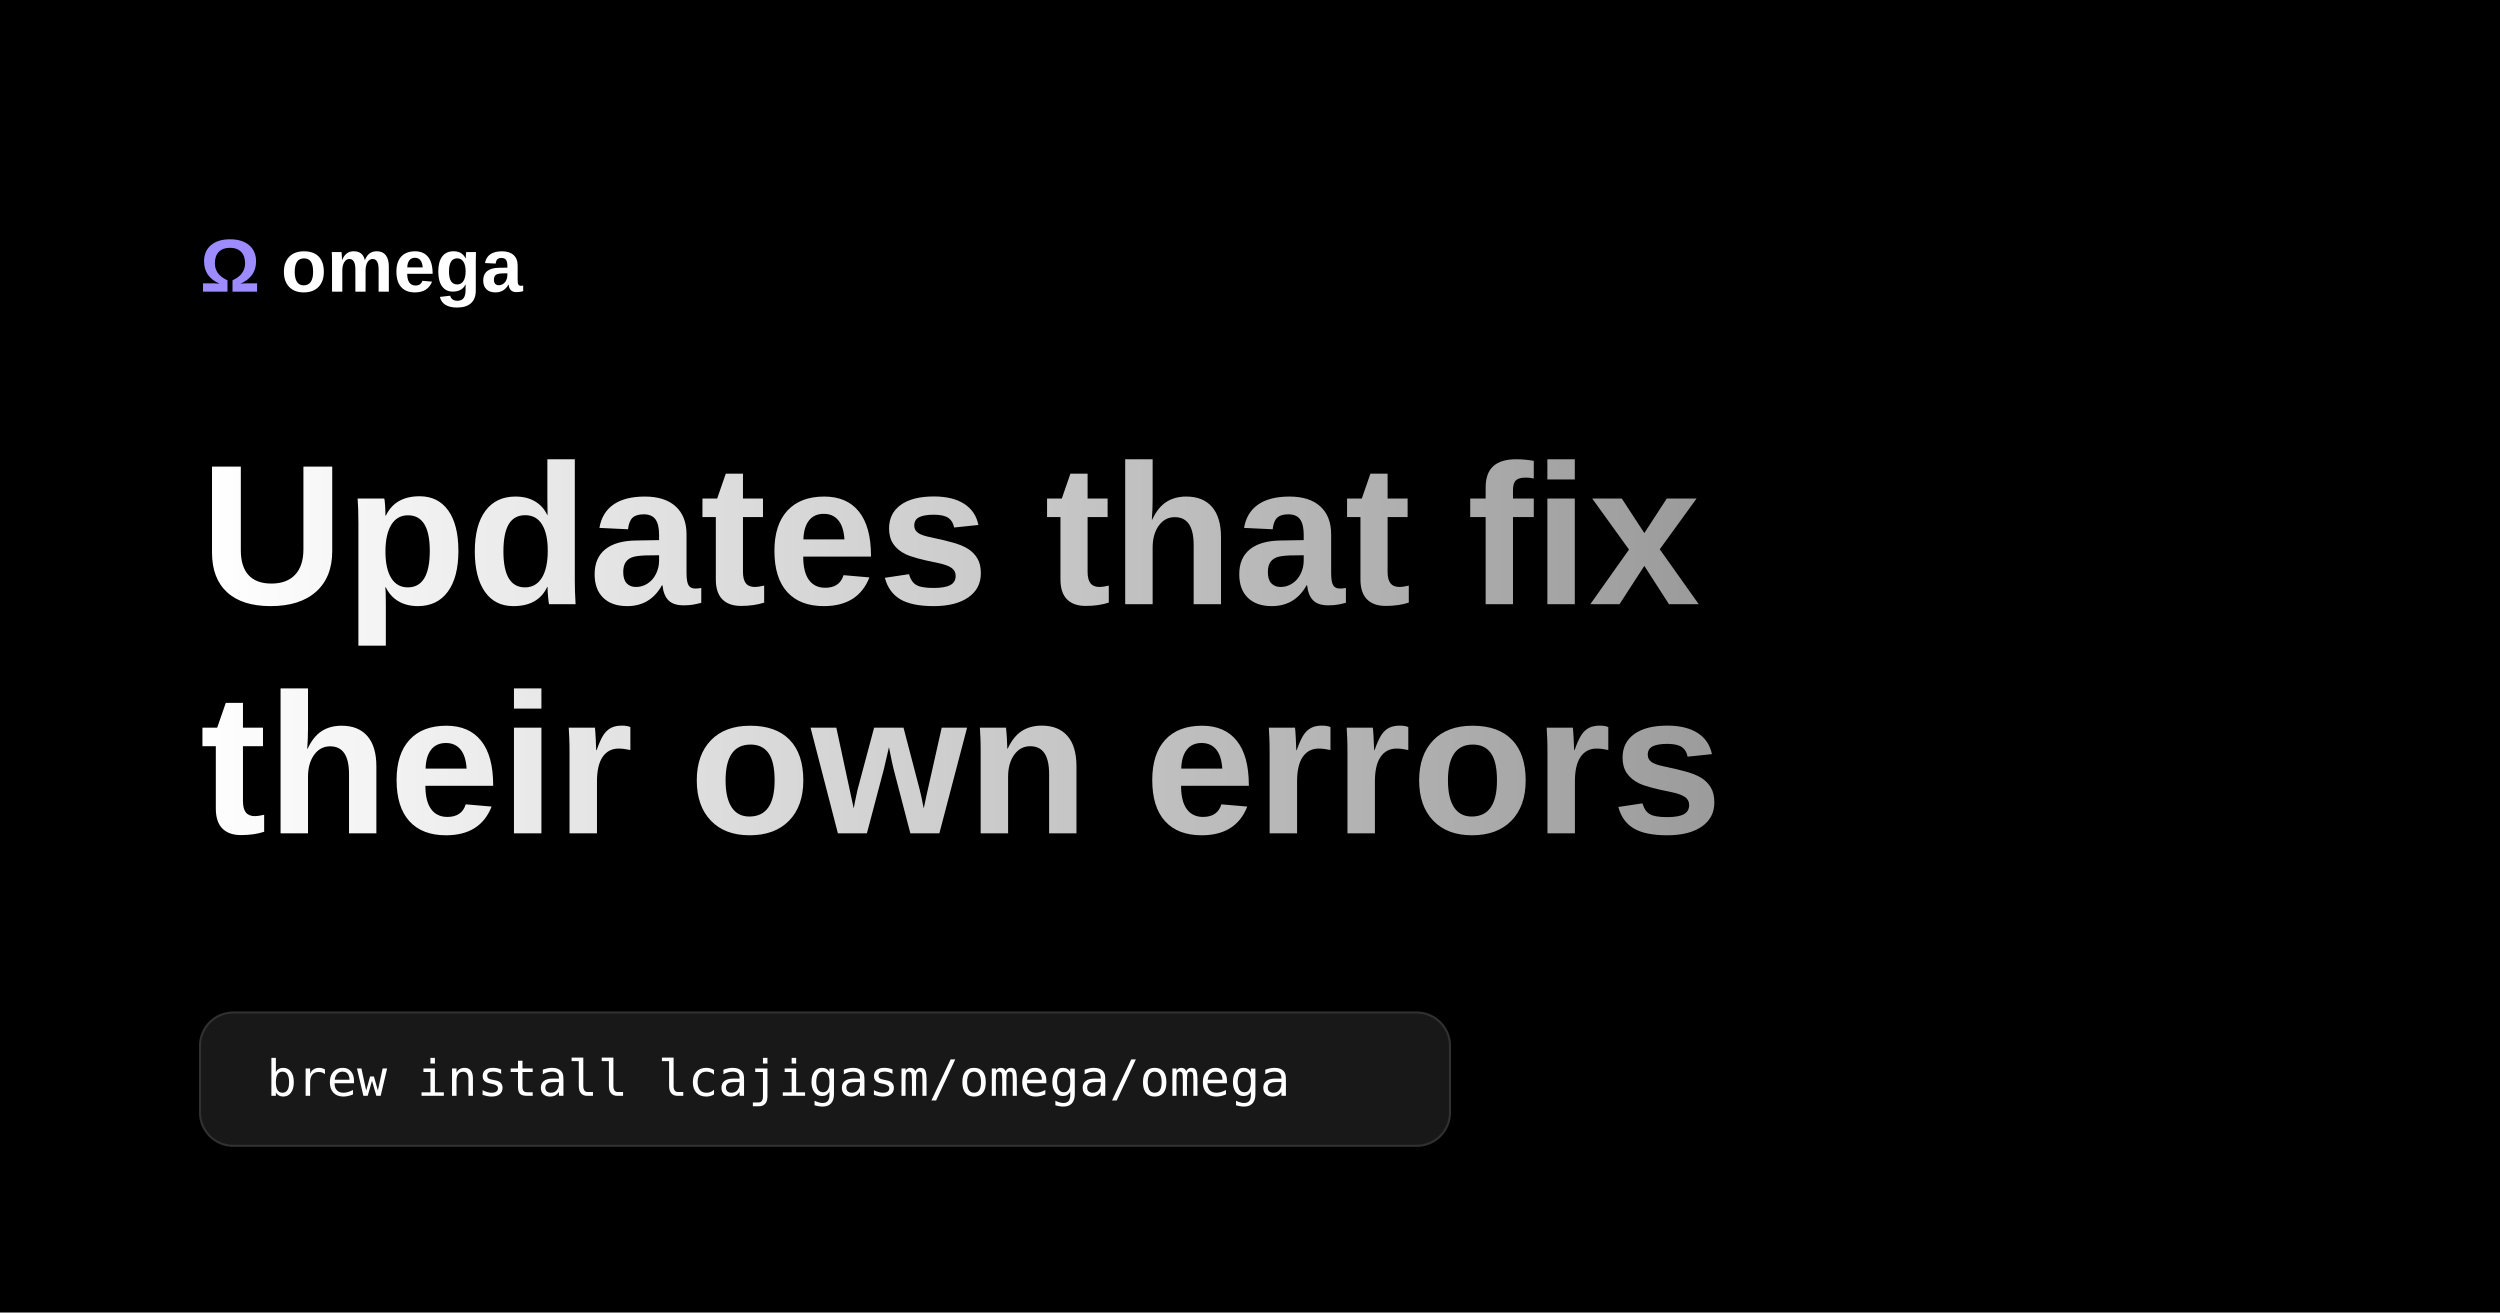
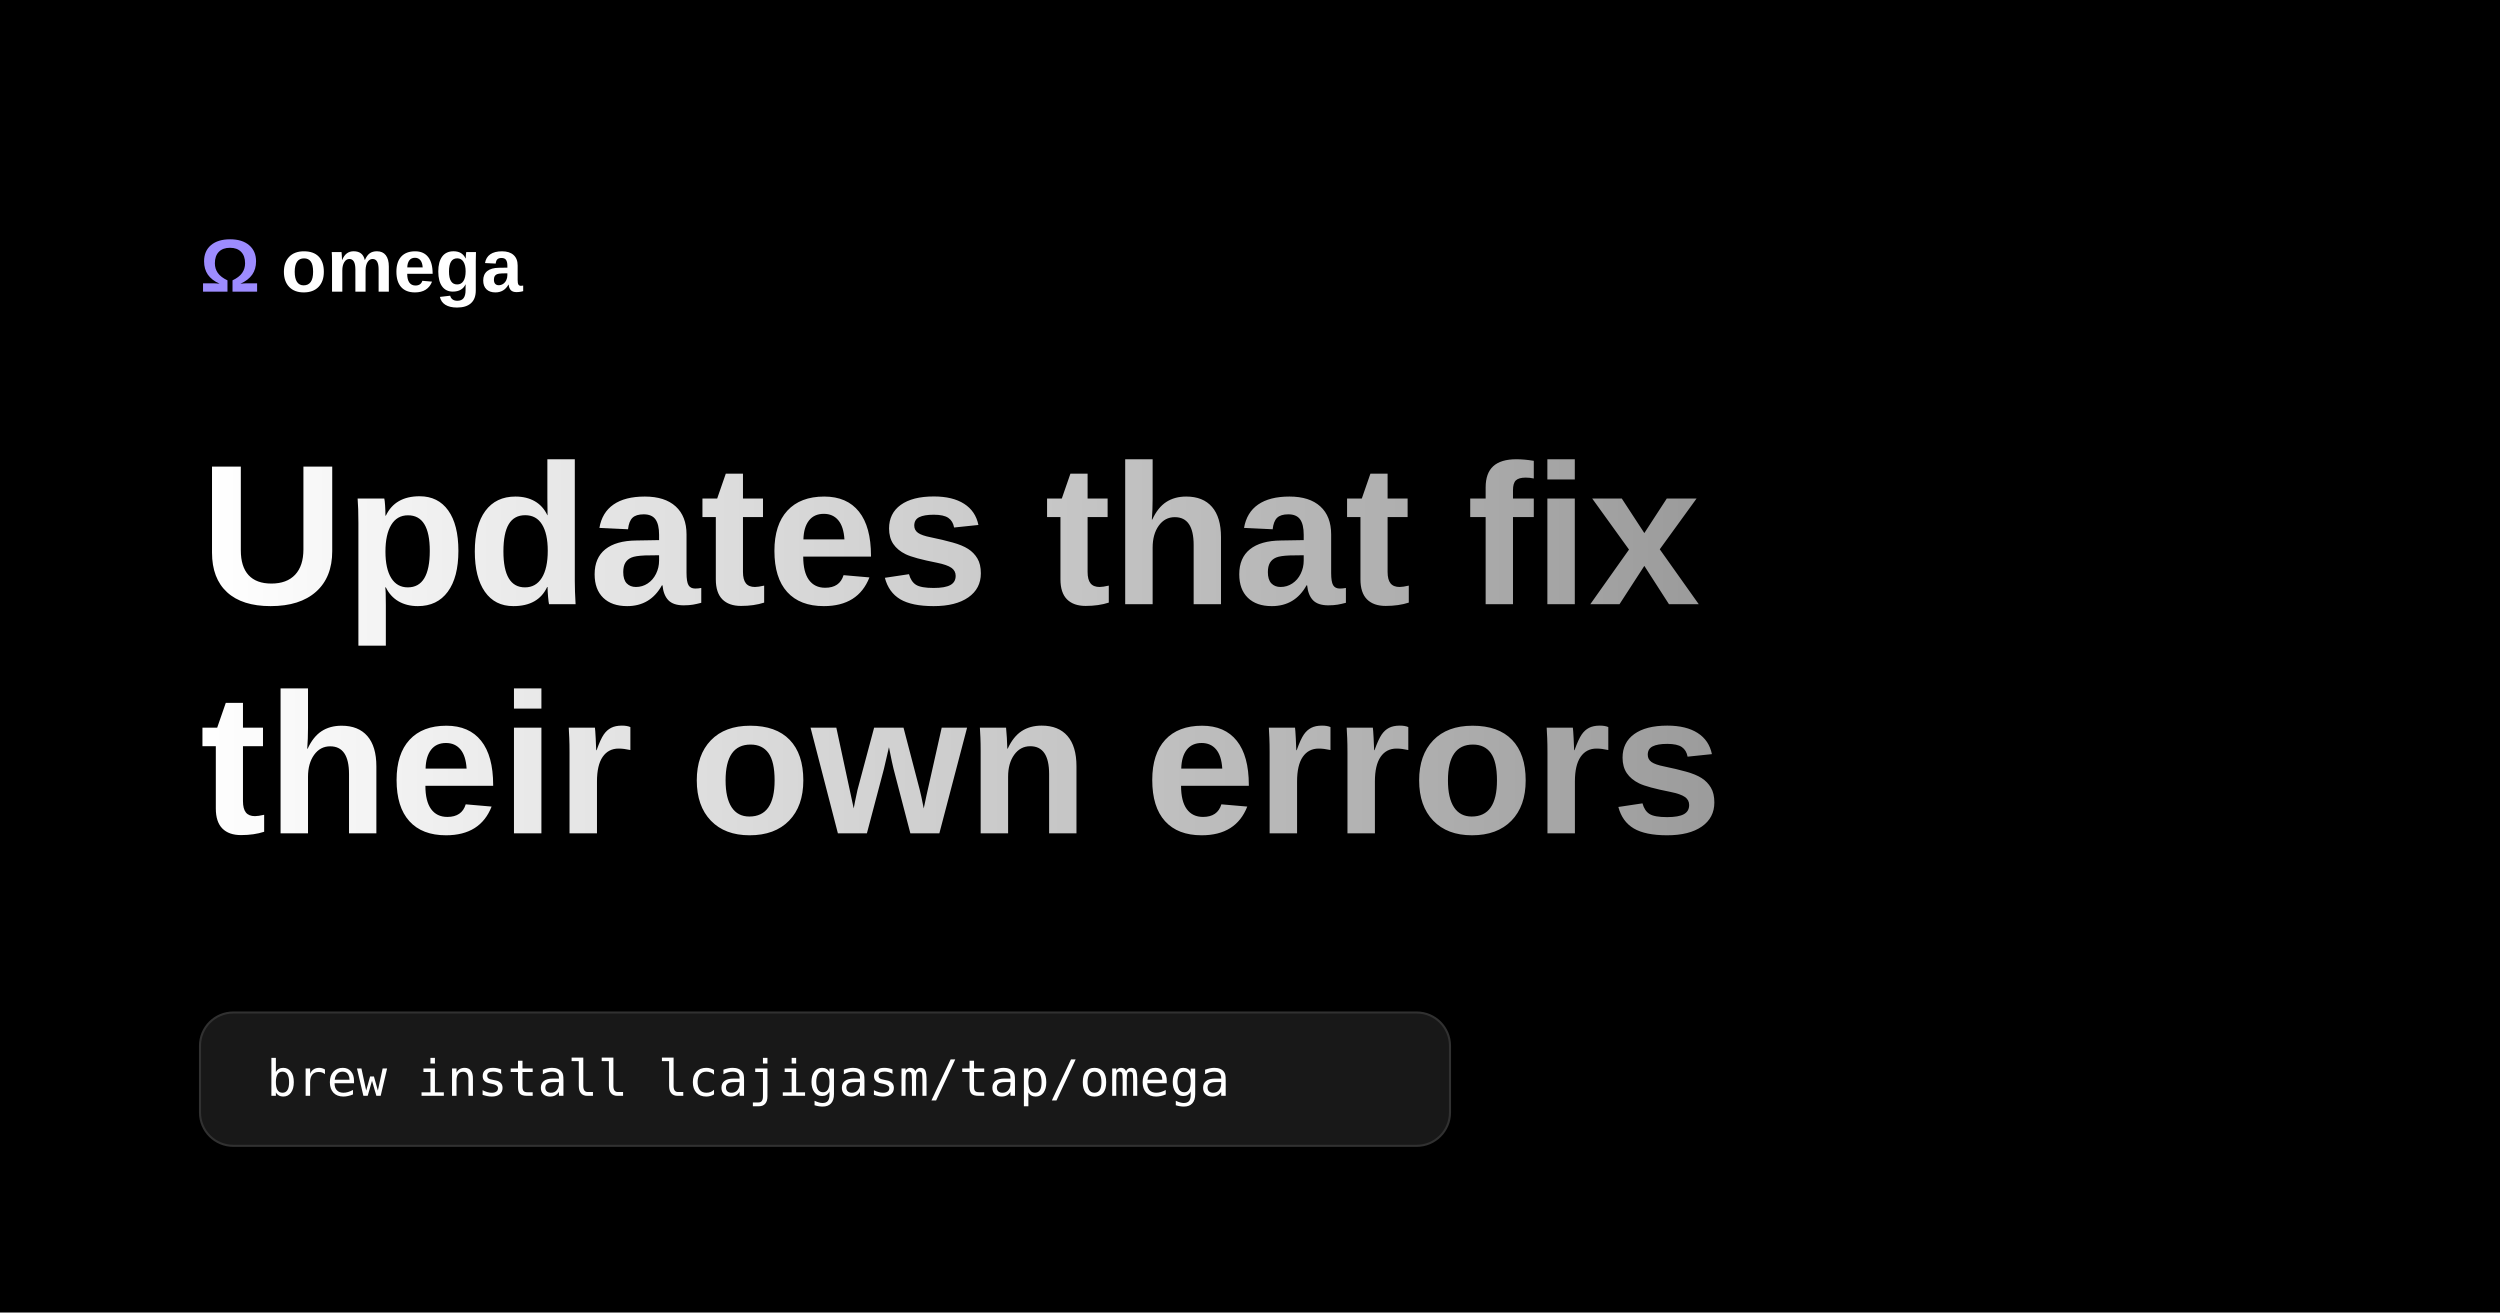
<svg xmlns="http://www.w3.org/2000/svg" width="1200" height="630" viewBox="0 0 1200 630">
  <defs>
    <linearGradient id="t" x1="0" x2="1" y1="0" y2="0">
      <stop offset="0" stop-color="#FFFFFF" />
      <stop offset="1" stop-color="#9B9B9B" />
    </linearGradient>
  </defs>
  <rect width="1200" height="630" fill="#000000" />
  <g font-family="Geist, Helvetica Neue, Arial, sans-serif">
    <text x="96" y="140" font-size="36" font-weight="600" fill="#9D8CFF">Ω <tspan fill="#FFFFFF">omega</tspan>
    </text>
    <text x="96" y="290" font-size="96" font-weight="600" fill="url(#t)">Updates that fix</text>
    <text x="96" y="400" font-size="96" font-weight="600" fill="url(#t)">their own errors</text>
  </g>
  <rect x="96" y="486" width="600" height="64" rx="16" fill="#181818" stroke="#313131" />
-   <text x="128" y="526" font-family="Geist Mono, Menlo, monospace" font-size="24" fill="#FFFFFF">brew install lcajigasm/omega/omega</text>
+   <text x="128" y="526" font-family="Geist Mono, Menlo, monospace" font-size="24" fill="#FFFFFF">brew install lcajigasm/tap/omega</text>
</svg>
